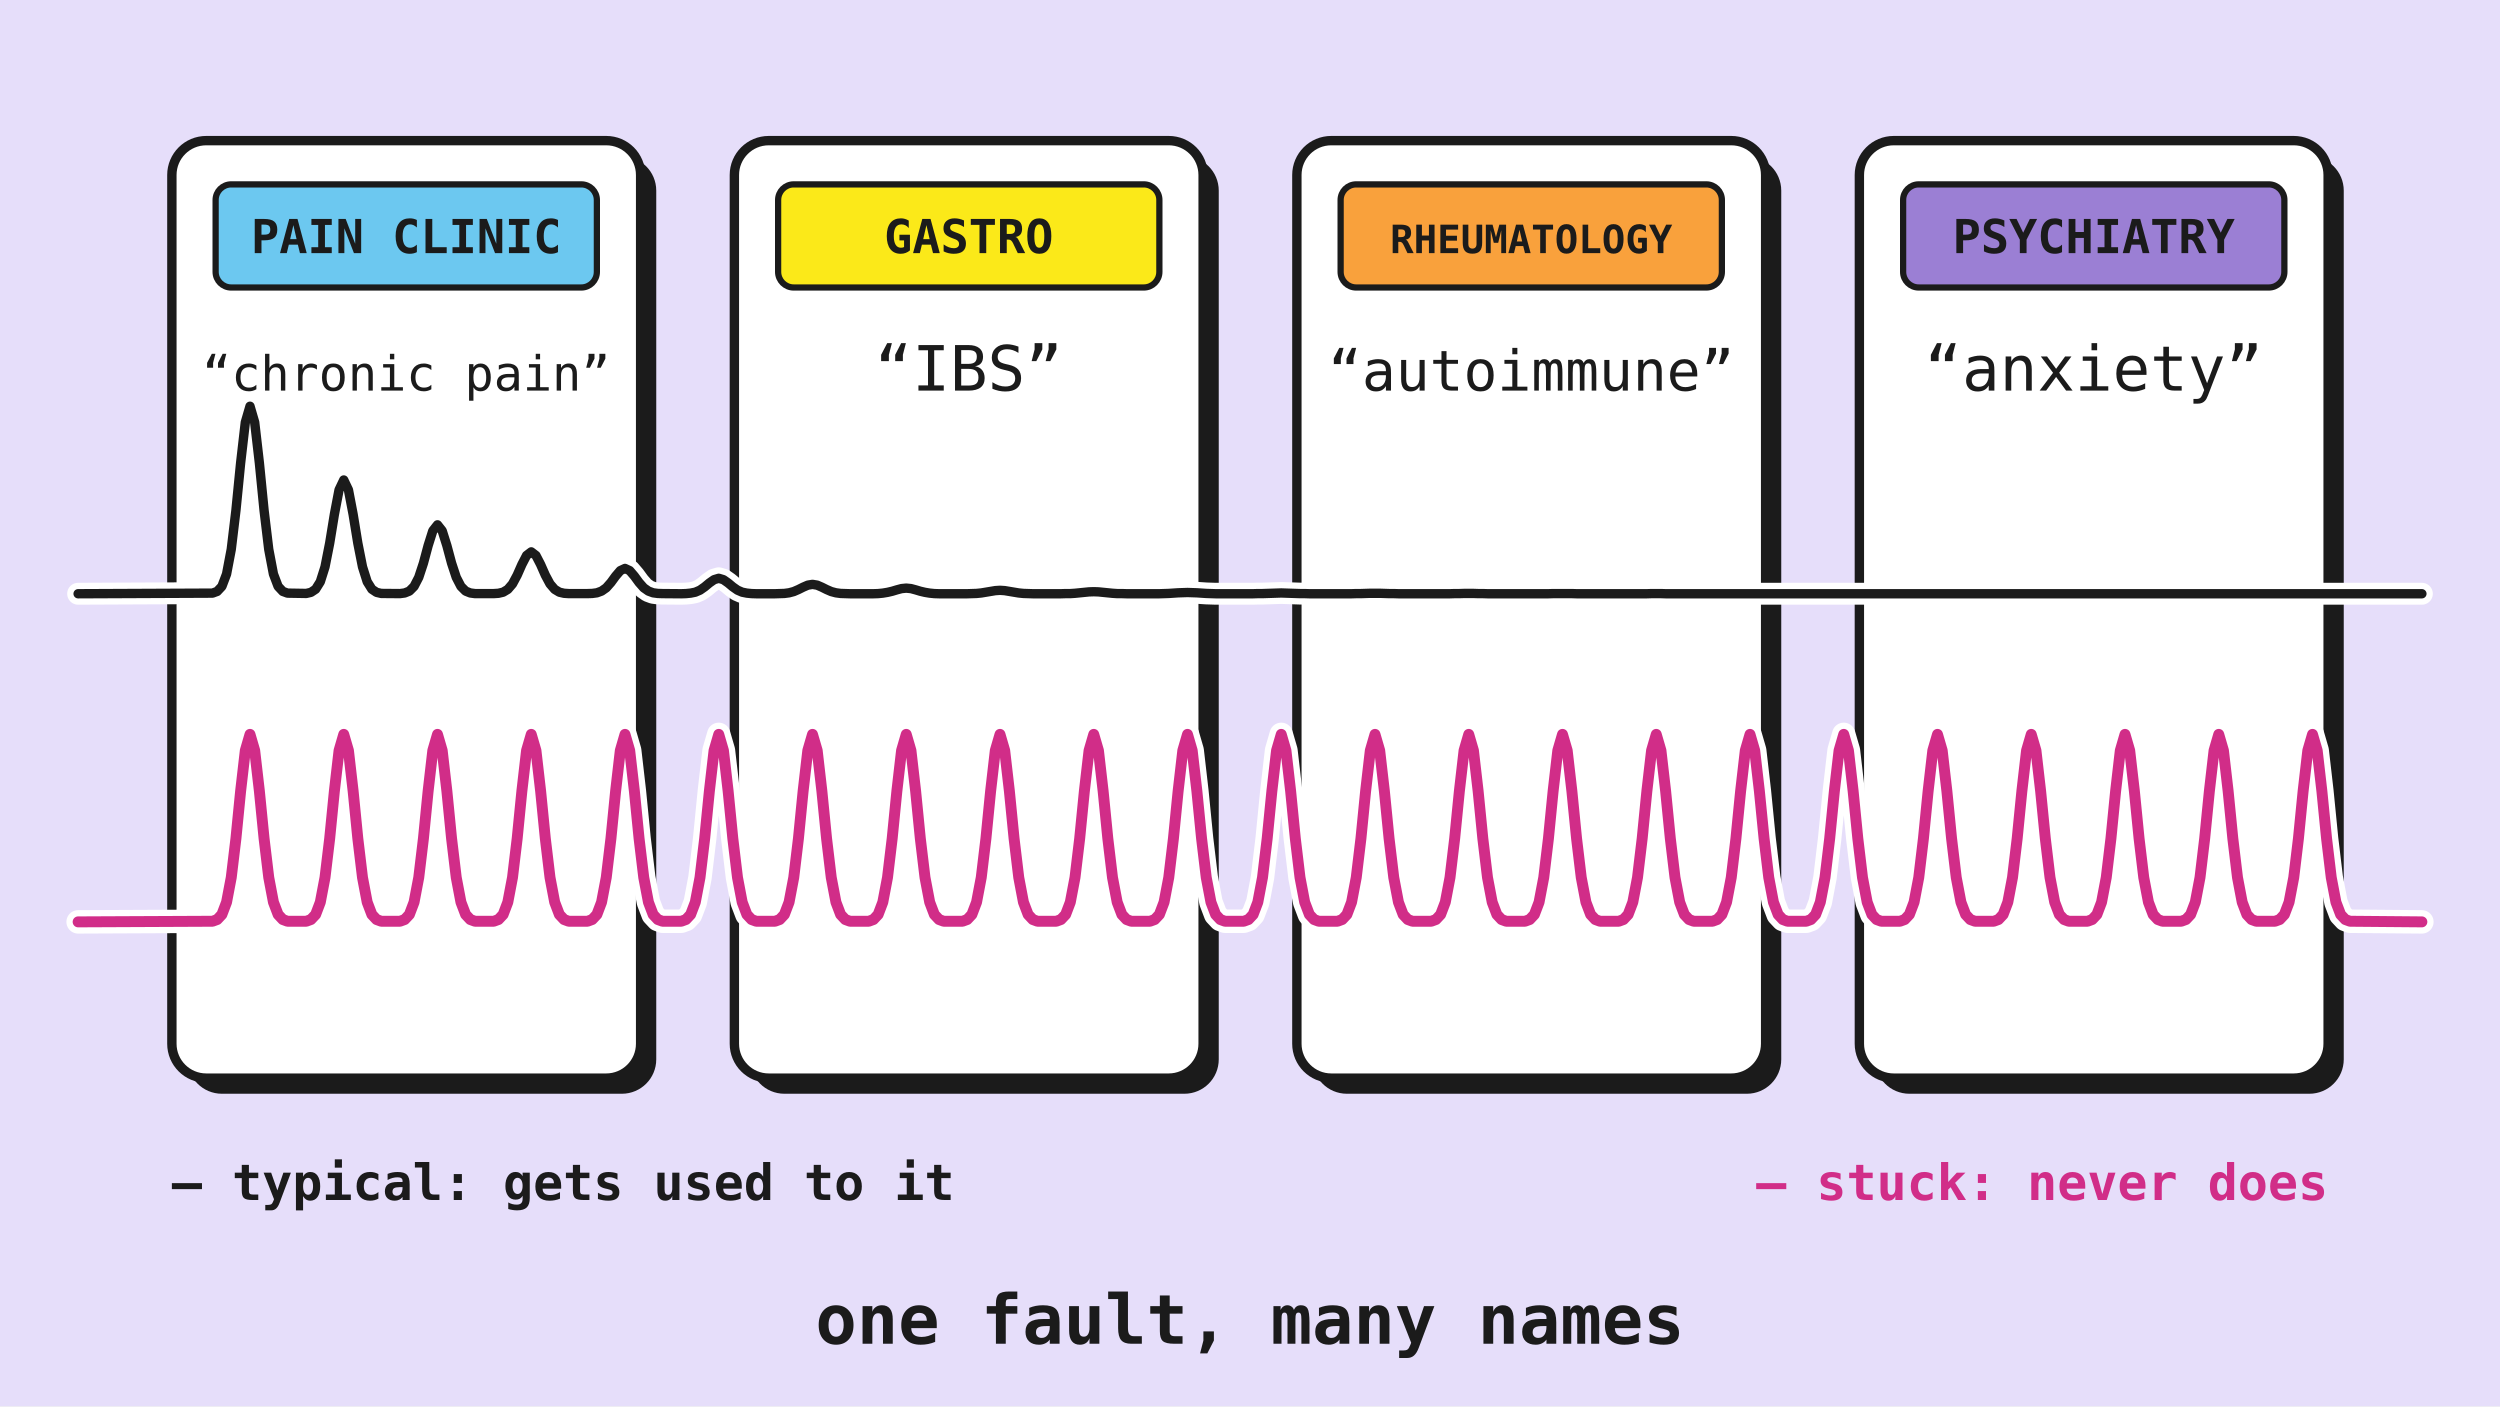
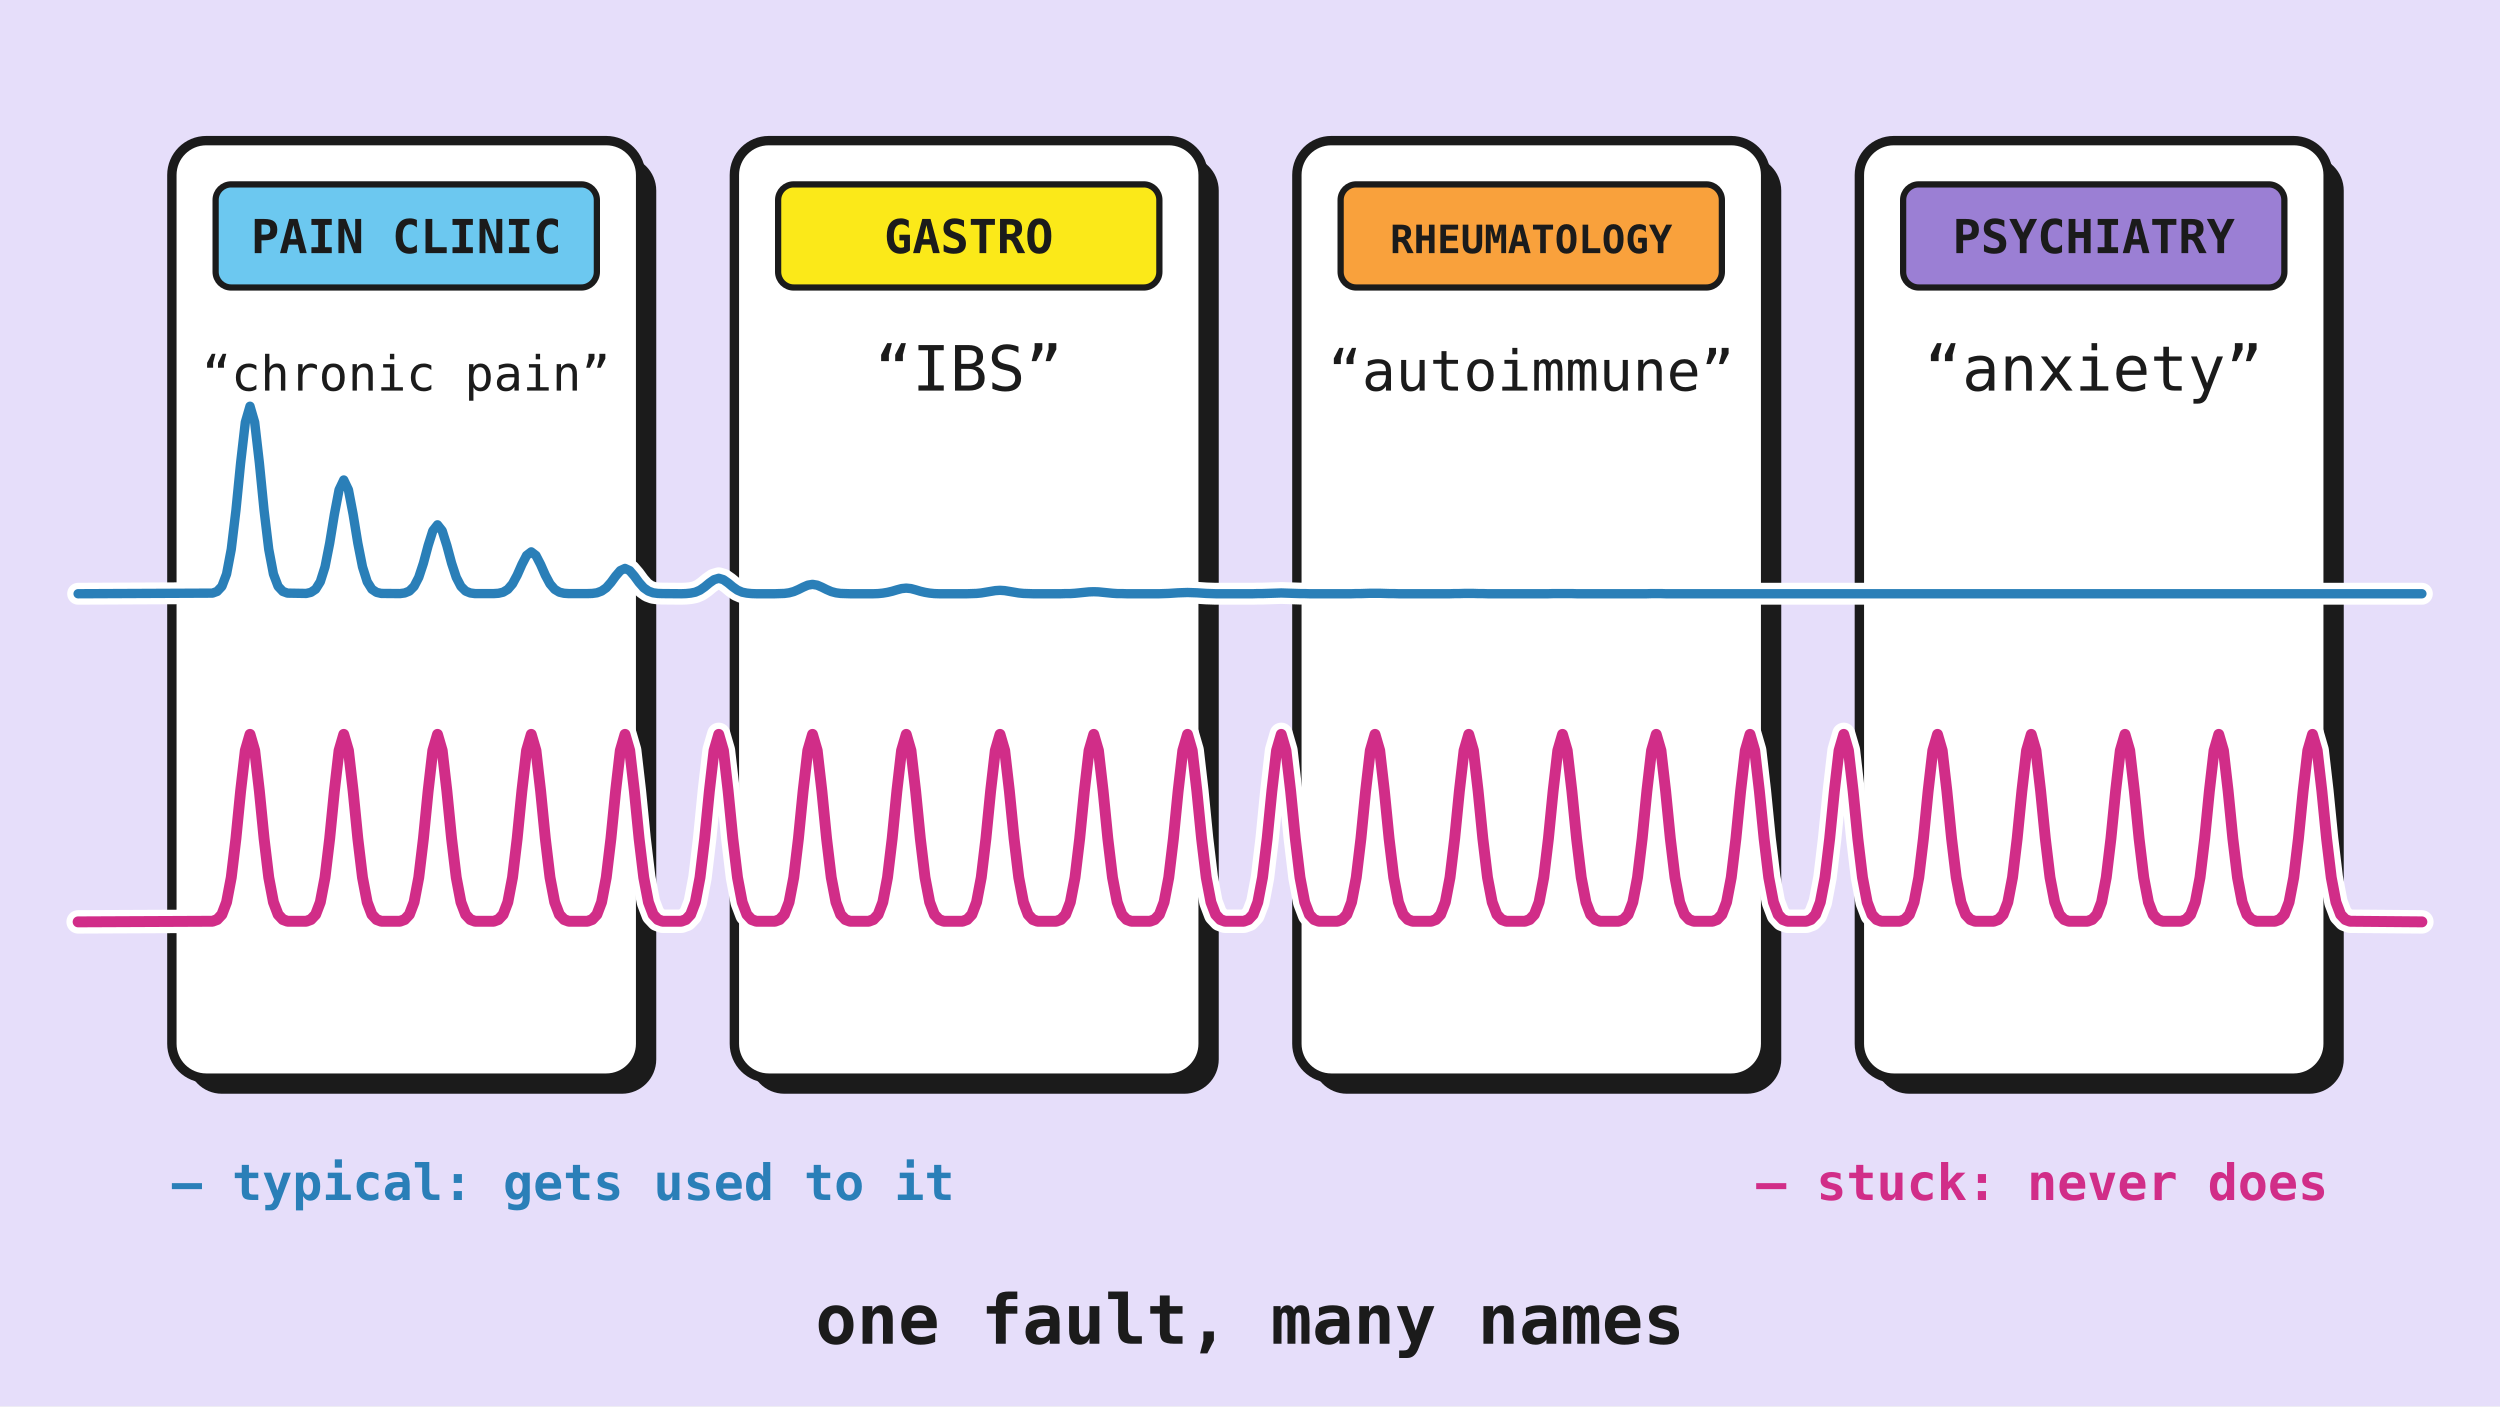
- <svg xmlns="http://www.w3.org/2000/svg" viewBox="0 0 1600 900" width="1600" height="900" role="img" aria-label="Four clinic doors: pain clinic, gastroenterology, rheumatology and psychiatry, each with its own diagnosis. The same signal repeats across all four. A typical response, in black, fades after a few repeats; the stuck response, in pink, stays at full strength the whole way.">
+ <svg xmlns="http://www.w3.org/2000/svg" viewBox="0 0 1600 900" width="1600" height="900" role="img" aria-label="Four clinic doors: pain clinic, gastroenterology, rheumatology and psychiatry, each with its own diagnosis. The same signal repeats across all four. A typical response, in blue, fades after a few repeats; the stuck response, in pink, stays at full strength the whole way.">
  <rect width="1600" height="900" fill="#e6defa" />
  <rect x="120" y="100" width="300" height="600" rx="22" fill="#1b1b1b" />
  <rect x="110" y="90" width="300" height="600" rx="22" fill="#ffffff" stroke="#1b1b1b" stroke-width="6" />
  <rect x="138" y="118" width="244" height="66" rx="10" fill="#6cc8f0" stroke="#1b1b1b" stroke-width="4" />
  <text x="260.0" y="162" text-anchor="middle" font-family="Space Mono, IBM Plex Mono, Menlo, monospace" font-size="30" font-weight="700" fill="#1b1b1b">PAIN CLINIC</text>
  <text x="260.0" y="250" text-anchor="middle" font-family="Space Mono, IBM Plex Mono, Menlo, monospace" font-size="31" fill="#1b1b1b">“chronic pain”</text>
  <rect x="480" y="100" width="300" height="600" rx="22" fill="#1b1b1b" />
  <rect x="470" y="90" width="300" height="600" rx="22" fill="#ffffff" stroke="#1b1b1b" stroke-width="6" />
  <rect x="498" y="118" width="244" height="66" rx="10" fill="#fbe919" stroke="#1b1b1b" stroke-width="4" />
  <text x="620.0" y="162" text-anchor="middle" font-family="Space Mono, IBM Plex Mono, Menlo, monospace" font-size="30" font-weight="700" fill="#1b1b1b">GASTRO</text>
  <text x="620.0" y="250" text-anchor="middle" font-family="Space Mono, IBM Plex Mono, Menlo, monospace" font-size="40" fill="#1b1b1b">“IBS”</text>
  <rect x="840" y="100" width="300" height="600" rx="22" fill="#1b1b1b" />
  <rect x="830" y="90" width="300" height="600" rx="22" fill="#ffffff" stroke="#1b1b1b" stroke-width="6" />
  <rect x="858" y="118" width="244" height="66" rx="10" fill="#f9a13c" stroke="#1b1b1b" stroke-width="4" />
  <text x="980.0" y="162" text-anchor="middle" font-family="Space Mono, IBM Plex Mono, Menlo, monospace" font-size="25" font-weight="700" fill="#1b1b1b">RHEUMATOLOGY</text>
  <text x="980.0" y="250" text-anchor="middle" font-family="Space Mono, IBM Plex Mono, Menlo, monospace" font-size="36" fill="#1b1b1b">“autoimmune”</text>
  <rect x="1200" y="100" width="300" height="600" rx="22" fill="#1b1b1b" />
  <rect x="1190" y="90" width="300" height="600" rx="22" fill="#ffffff" stroke="#1b1b1b" stroke-width="6" />
  <rect x="1218" y="118" width="244" height="66" rx="10" fill="#9b7fd4" stroke="#1b1b1b" stroke-width="4" />
  <text x="1340.0" y="162" text-anchor="middle" font-family="Space Mono, IBM Plex Mono, Menlo, monospace" font-size="30" font-weight="700" fill="#1b1b1b">PSYCHIATRY</text>
  <text x="1340.0" y="250" text-anchor="middle" font-family="Space Mono, IBM Plex Mono, Menlo, monospace" font-size="40" fill="#1b1b1b">“anxiety”</text>
  <path d="M 50 380 L 136 379.6 L 139 378.5 L 142 375.3 L 145 367.4 L 148 351.6 L 151 326.6 L 154 296.3 L 157 270.3 L 160 260.0 L 163 270.3 L 166 296.3 L 169 326.6 L 172 351.6 L 175 367.4 L 178 375.3 L 181 378.5 L 184 379.6 L 196 379.8 L 199 379.1 L 202 377.1 L 205 372.3 L 208 362.8 L 211 347.6 L 214 329.2 L 217 313.5 L 220 307.2 L 223 313.5 L 226 329.2 L 229 347.6 L 232 362.8 L 235 372.3 L 238 377.1 L 241 379.1 L 244 379.8 L 256 379.9 L 259 379.5 L 262 378.3 L 265 375.3 L 268 369.5 L 271 360.4 L 274 349.2 L 277 339.7 L 280 335.9 L 283 339.7 L 286 349.2 L 289 360.4 L 292 369.5 L 295 375.3 L 298 378.3 L 301 379.5 L 304 379.9 L 316 379.9 L 319 379.7 L 322 379.0 L 325 377.2 L 328 373.7 L 331 368.1 L 334 361.3 L 337 355.5 L 340 353.2 L 343 355.5 L 346 361.3 L 349 368.1 L 352 373.7 L 355 377.2 L 358 379.0 L 361 379.7 L 364 379.9 L 376 379.9 L 379 379.8 L 382 379.4 L 385 378.3 L 388 376.2 L 391 372.8 L 394 368.7 L 397 365.2 L 400 363.8 L 403 365.2 L 406 368.7 L 409 372.8 L 412 376.2 L 415 378.3 L 418 379.4 L 421 379.8 L 424 379.9 L 436 380.0 L 439 379.9 L 442 379.6 L 445 379.0 L 448 377.7 L 451 375.6 L 454 373.1 L 457 371.0 L 460 370.1 L 463 371.0 L 466 373.1 L 469 375.6 L 472 377.7 L 475 379.0 L 478 379.6 L 481 379.9 L 484 380.0 L 496 380.0 L 499 379.9 L 502 379.8 L 505 379.4 L 508 378.6 L 511 377.3 L 514 375.8 L 517 374.5 L 520 374.0 L 523 374.5 L 526 375.8 L 529 377.3 L 532 378.6 L 535 379.4 L 538 379.8 L 541 379.9 L 544 380.0 L 556 380.0 L 559 380.0 L 562 379.9 L 565 379.6 L 568 379.1 L 571 378.4 L 574 377.5 L 577 376.7 L 580 376.4 L 583 376.7 L 586 377.5 L 589 378.4 L 592 379.1 L 595 379.6 L 598 379.9 L 601 380.0 L 604 380.0 L 616 380.0 L 619 380.0 L 622 379.9 L 625 379.8 L 628 379.5 L 631 379.0 L 634 378.5 L 637 378.0 L 640 377.8 L 643 378.0 L 646 378.5 L 649 379.0 L 652 379.5 L 655 379.8 L 658 379.9 L 661 380.0 L 664 380.0 L 676 380.0 L 679 380.0 L 682 379.9 L 685 379.9 L 688 379.7 L 691 379.4 L 694 379.1 L 697 378.8 L 700 378.7 L 703 378.8 L 706 379.1 L 709 379.4 L 712 379.7 L 715 379.9 L 718 379.9 L 721 380.0 L 724 380.0 L 736 380.0 L 739 380.0 L 742 380.0 L 745 379.9 L 748 379.8 L 751 379.6 L 754 379.4 L 757 379.3 L 760 379.2 L 763 379.3 L 766 379.4 L 769 379.6 L 772 379.8 L 775 379.9 L 778 380.0 L 781 380.0 L 784 380.0 L 796 380.0 L 799 380.0 L 802 380.0 L 805 379.9 L 808 379.9 L 811 379.8 L 814 379.7 L 817 379.6 L 820 379.5 L 823 379.6 L 826 379.7 L 829 379.8 L 832 379.9 L 835 379.9 L 838 380.0 L 841 380.0 L 844 380.0 L 856 380.0 L 859 380.0 L 862 380.0 L 865 380.0 L 868 379.9 L 871 379.9 L 874 379.8 L 877 379.7 L 880 379.7 L 883 379.7 L 886 379.8 L 889 379.9 L 892 379.9 L 895 380.0 L 898 380.0 L 901 380.0 L 904 380.0 L 916 380.0 L 919 380.0 L 922 380.0 L 925 380.0 L 928 380.0 L 931 379.9 L 934 379.9 L 937 379.8 L 940 379.8 L 943 379.8 L 946 379.9 L 949 379.9 L 952 380.0 L 955 380.0 L 958 380.0 L 961 380.0 L 964 380.0 L 976 380.0 L 979 380.0 L 982 380.0 L 985 380.0 L 988 380.0 L 991 380.0 L 994 379.9 L 997 379.9 L 1000 379.9 L 1003 379.9 L 1006 379.9 L 1009 380.0 L 1012 380.0 L 1015 380.0 L 1018 380.0 L 1021 380.0 L 1024 380.0 L 1036 380.0 L 1039 380.0 L 1042 380.0 L 1045 380.0 L 1048 380.0 L 1051 380.0 L 1054 380.0 L 1057 379.9 L 1060 379.9 L 1063 379.9 L 1066 380.0 L 1069 380.0 L 1072 380.0 L 1075 380.0 L 1078 380.0 L 1081 380.0 L 1084 380.0 L 1096 380.0 L 1099 380.0 L 1102 380.0 L 1105 380.0 L 1108 380.0 L 1111 380.0 L 1114 380.0 L 1117 380.0 L 1120 380.0 L 1123 380.0 L 1126 380.0 L 1129 380.0 L 1132 380.0 L 1135 380.0 L 1138 380.0 L 1141 380.0 L 1144 380.0 L 1156 380.0 L 1159 380.0 L 1162 380.0 L 1165 380.0 L 1168 380.0 L 1171 380.0 L 1174 380.0 L 1177 380.0 L 1180 380.0 L 1183 380.0 L 1186 380.0 L 1189 380.0 L 1192 380.0 L 1195 380.0 L 1198 380.0 L 1201 380.0 L 1204 380.0 L 1216 380.0 L 1219 380.0 L 1222 380.0 L 1225 380.0 L 1228 380.0 L 1231 380.0 L 1234 380.0 L 1237 380.0 L 1240 380.0 L 1243 380.0 L 1246 380.0 L 1249 380.0 L 1252 380.0 L 1255 380.0 L 1258 380.0 L 1261 380.0 L 1264 380.0 L 1276 380.0 L 1279 380.0 L 1282 380.0 L 1285 380.0 L 1288 380.0 L 1291 380.0 L 1294 380.0 L 1297 380.0 L 1300 380.0 L 1303 380.0 L 1306 380.0 L 1309 380.0 L 1312 380.0 L 1315 380.0 L 1318 380.0 L 1321 380.0 L 1324 380.0 L 1336 380.0 L 1339 380.0 L 1342 380.0 L 1345 380.0 L 1348 380.0 L 1351 380.0 L 1354 380.0 L 1357 380.0 L 1360 380.0 L 1363 380.0 L 1366 380.0 L 1369 380.0 L 1372 380.0 L 1375 380.0 L 1378 380.0 L 1381 380.0 L 1384 380.0 L 1396 380.0 L 1399 380.0 L 1402 380.0 L 1405 380.0 L 1408 380.0 L 1411 380.0 L 1414 380.0 L 1417 380.0 L 1420 380.0 L 1423 380.0 L 1426 380.0 L 1429 380.0 L 1432 380.0 L 1435 380.0 L 1438 380.0 L 1441 380.0 L 1444 380.0 L 1456 380.0 L 1459 380.0 L 1462 380.0 L 1465 380.0 L 1468 380.0 L 1471 380.0 L 1474 380.0 L 1477 380.0 L 1480 380.0 L 1483 380.0 L 1486 380.0 L 1489 380.0 L 1492 380.0 L 1495 380.0 L 1498 380.0 L 1501 380.0 L 1504 380.0 L 1550 380" fill="none" stroke="#ffffff" stroke-width="14" stroke-linejoin="round" stroke-linecap="round" />
-   <path d="M 50 380 L 136 379.6 L 139 378.5 L 142 375.3 L 145 367.4 L 148 351.6 L 151 326.6 L 154 296.3 L 157 270.3 L 160 260.0 L 163 270.3 L 166 296.3 L 169 326.6 L 172 351.6 L 175 367.4 L 178 375.3 L 181 378.5 L 184 379.6 L 196 379.8 L 199 379.1 L 202 377.1 L 205 372.3 L 208 362.8 L 211 347.6 L 214 329.2 L 217 313.5 L 220 307.2 L 223 313.5 L 226 329.2 L 229 347.6 L 232 362.8 L 235 372.3 L 238 377.1 L 241 379.1 L 244 379.8 L 256 379.9 L 259 379.5 L 262 378.3 L 265 375.3 L 268 369.5 L 271 360.4 L 274 349.2 L 277 339.7 L 280 335.9 L 283 339.7 L 286 349.2 L 289 360.4 L 292 369.5 L 295 375.3 L 298 378.3 L 301 379.5 L 304 379.9 L 316 379.9 L 319 379.7 L 322 379.0 L 325 377.2 L 328 373.7 L 331 368.1 L 334 361.3 L 337 355.5 L 340 353.2 L 343 355.5 L 346 361.3 L 349 368.1 L 352 373.7 L 355 377.2 L 358 379.0 L 361 379.7 L 364 379.9 L 376 379.9 L 379 379.8 L 382 379.4 L 385 378.3 L 388 376.2 L 391 372.8 L 394 368.7 L 397 365.2 L 400 363.8 L 403 365.2 L 406 368.7 L 409 372.8 L 412 376.2 L 415 378.3 L 418 379.4 L 421 379.8 L 424 379.9 L 436 380.0 L 439 379.9 L 442 379.6 L 445 379.0 L 448 377.7 L 451 375.6 L 454 373.1 L 457 371.0 L 460 370.1 L 463 371.0 L 466 373.1 L 469 375.6 L 472 377.7 L 475 379.0 L 478 379.6 L 481 379.9 L 484 380.0 L 496 380.0 L 499 379.9 L 502 379.8 L 505 379.4 L 508 378.6 L 511 377.3 L 514 375.8 L 517 374.5 L 520 374.0 L 523 374.5 L 526 375.8 L 529 377.3 L 532 378.6 L 535 379.4 L 538 379.8 L 541 379.9 L 544 380.0 L 556 380.0 L 559 380.0 L 562 379.9 L 565 379.6 L 568 379.1 L 571 378.4 L 574 377.5 L 577 376.7 L 580 376.4 L 583 376.7 L 586 377.5 L 589 378.4 L 592 379.1 L 595 379.6 L 598 379.9 L 601 380.0 L 604 380.0 L 616 380.0 L 619 380.0 L 622 379.9 L 625 379.8 L 628 379.5 L 631 379.0 L 634 378.5 L 637 378.0 L 640 377.8 L 643 378.0 L 646 378.5 L 649 379.0 L 652 379.5 L 655 379.8 L 658 379.9 L 661 380.0 L 664 380.0 L 676 380.0 L 679 380.0 L 682 379.9 L 685 379.9 L 688 379.7 L 691 379.4 L 694 379.1 L 697 378.8 L 700 378.7 L 703 378.8 L 706 379.1 L 709 379.4 L 712 379.7 L 715 379.9 L 718 379.9 L 721 380.0 L 724 380.0 L 736 380.0 L 739 380.0 L 742 380.0 L 745 379.9 L 748 379.8 L 751 379.6 L 754 379.4 L 757 379.3 L 760 379.2 L 763 379.3 L 766 379.4 L 769 379.6 L 772 379.8 L 775 379.9 L 778 380.0 L 781 380.0 L 784 380.0 L 796 380.0 L 799 380.0 L 802 380.0 L 805 379.9 L 808 379.9 L 811 379.8 L 814 379.7 L 817 379.6 L 820 379.5 L 823 379.6 L 826 379.7 L 829 379.8 L 832 379.9 L 835 379.9 L 838 380.0 L 841 380.0 L 844 380.0 L 856 380.0 L 859 380.0 L 862 380.0 L 865 380.0 L 868 379.9 L 871 379.9 L 874 379.8 L 877 379.7 L 880 379.7 L 883 379.7 L 886 379.8 L 889 379.9 L 892 379.9 L 895 380.0 L 898 380.0 L 901 380.0 L 904 380.0 L 916 380.0 L 919 380.0 L 922 380.0 L 925 380.0 L 928 380.0 L 931 379.9 L 934 379.9 L 937 379.8 L 940 379.8 L 943 379.8 L 946 379.9 L 949 379.9 L 952 380.0 L 955 380.0 L 958 380.0 L 961 380.0 L 964 380.0 L 976 380.0 L 979 380.0 L 982 380.0 L 985 380.0 L 988 380.0 L 991 380.0 L 994 379.9 L 997 379.9 L 1000 379.9 L 1003 379.9 L 1006 379.9 L 1009 380.0 L 1012 380.0 L 1015 380.0 L 1018 380.0 L 1021 380.0 L 1024 380.0 L 1036 380.0 L 1039 380.0 L 1042 380.0 L 1045 380.0 L 1048 380.0 L 1051 380.0 L 1054 380.0 L 1057 379.9 L 1060 379.9 L 1063 379.9 L 1066 380.0 L 1069 380.0 L 1072 380.0 L 1075 380.0 L 1078 380.0 L 1081 380.0 L 1084 380.0 L 1096 380.0 L 1099 380.0 L 1102 380.0 L 1105 380.0 L 1108 380.0 L 1111 380.0 L 1114 380.0 L 1117 380.0 L 1120 380.0 L 1123 380.0 L 1126 380.0 L 1129 380.0 L 1132 380.0 L 1135 380.0 L 1138 380.0 L 1141 380.0 L 1144 380.0 L 1156 380.0 L 1159 380.0 L 1162 380.0 L 1165 380.0 L 1168 380.0 L 1171 380.0 L 1174 380.0 L 1177 380.0 L 1180 380.0 L 1183 380.0 L 1186 380.0 L 1189 380.0 L 1192 380.0 L 1195 380.0 L 1198 380.0 L 1201 380.0 L 1204 380.0 L 1216 380.0 L 1219 380.0 L 1222 380.0 L 1225 380.0 L 1228 380.0 L 1231 380.0 L 1234 380.0 L 1237 380.0 L 1240 380.0 L 1243 380.0 L 1246 380.0 L 1249 380.0 L 1252 380.0 L 1255 380.0 L 1258 380.0 L 1261 380.0 L 1264 380.0 L 1276 380.0 L 1279 380.0 L 1282 380.0 L 1285 380.0 L 1288 380.0 L 1291 380.0 L 1294 380.0 L 1297 380.0 L 1300 380.0 L 1303 380.0 L 1306 380.0 L 1309 380.0 L 1312 380.0 L 1315 380.0 L 1318 380.0 L 1321 380.0 L 1324 380.0 L 1336 380.0 L 1339 380.0 L 1342 380.0 L 1345 380.0 L 1348 380.0 L 1351 380.0 L 1354 380.0 L 1357 380.0 L 1360 380.0 L 1363 380.0 L 1366 380.0 L 1369 380.0 L 1372 380.0 L 1375 380.0 L 1378 380.0 L 1381 380.0 L 1384 380.0 L 1396 380.0 L 1399 380.0 L 1402 380.0 L 1405 380.0 L 1408 380.0 L 1411 380.0 L 1414 380.0 L 1417 380.0 L 1420 380.0 L 1423 380.0 L 1426 380.0 L 1429 380.0 L 1432 380.0 L 1435 380.0 L 1438 380.0 L 1441 380.0 L 1444 380.0 L 1456 380.0 L 1459 380.0 L 1462 380.0 L 1465 380.0 L 1468 380.0 L 1471 380.0 L 1474 380.0 L 1477 380.0 L 1480 380.0 L 1483 380.0 L 1486 380.0 L 1489 380.0 L 1492 380.0 L 1495 380.0 L 1498 380.0 L 1501 380.0 L 1504 380.0 L 1550 380" fill="none" stroke="#1b1b1b" stroke-width="6" stroke-linejoin="round" stroke-linecap="round" />
+   <path d="M 50 380 L 136 379.6 L 139 378.5 L 142 375.3 L 145 367.4 L 148 351.6 L 151 326.6 L 154 296.3 L 157 270.3 L 160 260.0 L 163 270.3 L 166 296.3 L 169 326.6 L 172 351.6 L 175 367.4 L 178 375.3 L 181 378.5 L 184 379.6 L 196 379.8 L 199 379.1 L 202 377.1 L 205 372.3 L 208 362.8 L 211 347.6 L 214 329.2 L 217 313.5 L 220 307.2 L 223 313.5 L 226 329.2 L 229 347.6 L 232 362.8 L 235 372.3 L 238 377.1 L 241 379.1 L 244 379.8 L 256 379.9 L 259 379.5 L 262 378.3 L 265 375.3 L 268 369.5 L 271 360.4 L 274 349.2 L 277 339.7 L 280 335.9 L 283 339.7 L 286 349.2 L 289 360.4 L 292 369.5 L 295 375.3 L 298 378.3 L 301 379.5 L 304 379.9 L 316 379.9 L 319 379.7 L 322 379.0 L 325 377.2 L 328 373.7 L 331 368.1 L 334 361.3 L 337 355.5 L 340 353.2 L 343 355.5 L 346 361.3 L 349 368.1 L 352 373.7 L 355 377.2 L 358 379.0 L 361 379.7 L 364 379.9 L 376 379.9 L 379 379.8 L 382 379.4 L 385 378.3 L 388 376.2 L 391 372.8 L 394 368.7 L 397 365.2 L 400 363.8 L 403 365.2 L 406 368.7 L 409 372.8 L 412 376.2 L 415 378.3 L 418 379.4 L 421 379.8 L 424 379.9 L 436 380.0 L 439 379.9 L 442 379.6 L 445 379.0 L 448 377.7 L 451 375.6 L 454 373.1 L 457 371.0 L 460 370.1 L 463 371.0 L 466 373.1 L 469 375.6 L 472 377.7 L 475 379.0 L 478 379.6 L 481 379.9 L 484 380.0 L 496 380.0 L 499 379.9 L 502 379.8 L 505 379.4 L 508 378.6 L 511 377.3 L 514 375.8 L 517 374.5 L 520 374.0 L 523 374.5 L 526 375.8 L 529 377.3 L 532 378.6 L 535 379.4 L 538 379.8 L 541 379.9 L 544 380.0 L 556 380.0 L 559 380.0 L 562 379.9 L 565 379.6 L 568 379.1 L 571 378.4 L 574 377.5 L 577 376.7 L 580 376.4 L 583 376.7 L 586 377.5 L 589 378.4 L 592 379.1 L 595 379.6 L 598 379.9 L 601 380.0 L 604 380.0 L 616 380.0 L 619 380.0 L 622 379.9 L 625 379.8 L 628 379.5 L 631 379.0 L 634 378.5 L 637 378.0 L 640 377.8 L 643 378.0 L 646 378.5 L 649 379.0 L 652 379.5 L 655 379.8 L 658 379.9 L 661 380.0 L 664 380.0 L 676 380.0 L 679 380.0 L 682 379.9 L 685 379.9 L 688 379.7 L 691 379.4 L 694 379.1 L 697 378.8 L 700 378.7 L 703 378.8 L 706 379.1 L 709 379.4 L 712 379.7 L 715 379.9 L 718 379.9 L 721 380.0 L 724 380.0 L 736 380.0 L 739 380.0 L 742 380.0 L 745 379.9 L 748 379.8 L 751 379.6 L 754 379.4 L 757 379.3 L 760 379.2 L 763 379.3 L 766 379.4 L 769 379.6 L 772 379.8 L 775 379.9 L 778 380.0 L 781 380.0 L 784 380.0 L 796 380.0 L 799 380.0 L 802 380.0 L 805 379.9 L 808 379.9 L 811 379.8 L 814 379.7 L 817 379.6 L 820 379.5 L 823 379.6 L 826 379.7 L 829 379.8 L 832 379.9 L 835 379.9 L 838 380.0 L 841 380.0 L 844 380.0 L 856 380.0 L 859 380.0 L 862 380.0 L 865 380.0 L 868 379.9 L 871 379.9 L 874 379.8 L 877 379.7 L 880 379.7 L 883 379.7 L 886 379.8 L 889 379.9 L 892 379.9 L 895 380.0 L 898 380.0 L 901 380.0 L 904 380.0 L 916 380.0 L 919 380.0 L 922 380.0 L 925 380.0 L 928 380.0 L 931 379.9 L 934 379.9 L 937 379.8 L 940 379.8 L 943 379.8 L 946 379.9 L 949 379.9 L 952 380.0 L 955 380.0 L 958 380.0 L 961 380.0 L 964 380.0 L 976 380.0 L 979 380.0 L 982 380.0 L 985 380.0 L 988 380.0 L 991 380.0 L 994 379.9 L 997 379.9 L 1000 379.9 L 1003 379.9 L 1006 379.9 L 1009 380.0 L 1012 380.0 L 1015 380.0 L 1018 380.0 L 1021 380.0 L 1024 380.0 L 1036 380.0 L 1039 380.0 L 1042 380.0 L 1045 380.0 L 1048 380.0 L 1051 380.0 L 1054 380.0 L 1057 379.9 L 1060 379.9 L 1063 379.9 L 1066 380.0 L 1069 380.0 L 1072 380.0 L 1075 380.0 L 1078 380.0 L 1081 380.0 L 1084 380.0 L 1096 380.0 L 1099 380.0 L 1102 380.0 L 1105 380.0 L 1108 380.0 L 1111 380.0 L 1114 380.0 L 1117 380.0 L 1120 380.0 L 1123 380.0 L 1126 380.0 L 1129 380.0 L 1132 380.0 L 1135 380.0 L 1138 380.0 L 1141 380.0 L 1144 380.0 L 1156 380.0 L 1159 380.0 L 1162 380.0 L 1165 380.0 L 1168 380.0 L 1171 380.0 L 1174 380.0 L 1177 380.0 L 1180 380.0 L 1183 380.0 L 1186 380.0 L 1189 380.0 L 1192 380.0 L 1195 380.0 L 1198 380.0 L 1201 380.0 L 1204 380.0 L 1216 380.0 L 1219 380.0 L 1222 380.0 L 1225 380.0 L 1228 380.0 L 1231 380.0 L 1234 380.0 L 1237 380.0 L 1240 380.0 L 1243 380.0 L 1246 380.0 L 1249 380.0 L 1252 380.0 L 1255 380.0 L 1258 380.0 L 1261 380.0 L 1264 380.0 L 1276 380.0 L 1279 380.0 L 1282 380.0 L 1285 380.0 L 1288 380.0 L 1291 380.0 L 1294 380.0 L 1297 380.0 L 1300 380.0 L 1303 380.0 L 1306 380.0 L 1309 380.0 L 1312 380.0 L 1315 380.0 L 1318 380.0 L 1321 380.0 L 1324 380.0 L 1336 380.0 L 1339 380.0 L 1342 380.0 L 1345 380.0 L 1348 380.0 L 1351 380.0 L 1354 380.0 L 1357 380.0 L 1360 380.0 L 1363 380.0 L 1366 380.0 L 1369 380.0 L 1372 380.0 L 1375 380.0 L 1378 380.0 L 1381 380.0 L 1384 380.0 L 1396 380.0 L 1399 380.0 L 1402 380.0 L 1405 380.0 L 1408 380.0 L 1411 380.0 L 1414 380.0 L 1417 380.0 L 1420 380.0 L 1423 380.0 L 1426 380.0 L 1429 380.0 L 1432 380.0 L 1435 380.0 L 1438 380.0 L 1441 380.0 L 1444 380.0 L 1456 380.0 L 1459 380.0 L 1462 380.0 L 1465 380.0 L 1468 380.0 L 1471 380.0 L 1474 380.0 L 1477 380.0 L 1480 380.0 L 1483 380.0 L 1486 380.0 L 1489 380.0 L 1492 380.0 L 1495 380.0 L 1498 380.0 L 1501 380.0 L 1504 380.0 L 1550 380" fill="none" stroke="#2a7fb8" stroke-width="6" stroke-linejoin="round" stroke-linecap="round" />
  <path d="M 50 590 L 136 589.6 L 139 588.5 L 142 585.3 L 145 577.4 L 148 561.6 L 151 536.6 L 154 506.3 L 157 480.3 L 160 470.0 L 163 480.3 L 166 506.3 L 169 536.6 L 172 561.6 L 175 577.4 L 178 585.3 L 181 588.5 L 184 589.6 L 196 589.6 L 199 588.5 L 202 585.3 L 205 577.4 L 208 561.6 L 211 536.6 L 214 506.3 L 217 480.3 L 220 470.0 L 223 480.3 L 226 506.3 L 229 536.6 L 232 561.6 L 235 577.4 L 238 585.3 L 241 588.5 L 244 589.6 L 256 589.6 L 259 588.5 L 262 585.3 L 265 577.4 L 268 561.6 L 271 536.6 L 274 506.3 L 277 480.3 L 280 470.0 L 283 480.3 L 286 506.3 L 289 536.6 L 292 561.6 L 295 577.4 L 298 585.3 L 301 588.5 L 304 589.6 L 316 589.6 L 319 588.5 L 322 585.3 L 325 577.4 L 328 561.6 L 331 536.6 L 334 506.3 L 337 480.3 L 340 470.0 L 343 480.3 L 346 506.3 L 349 536.6 L 352 561.6 L 355 577.4 L 358 585.3 L 361 588.5 L 364 589.6 L 376 589.6 L 379 588.5 L 382 585.3 L 385 577.4 L 388 561.6 L 391 536.6 L 394 506.3 L 397 480.3 L 400 470.0 L 403 480.3 L 406 506.3 L 409 536.6 L 412 561.6 L 415 577.4 L 418 585.3 L 421 588.5 L 424 589.6 L 436 589.6 L 439 588.5 L 442 585.3 L 445 577.4 L 448 561.6 L 451 536.6 L 454 506.3 L 457 480.3 L 460 470.0 L 463 480.3 L 466 506.3 L 469 536.6 L 472 561.6 L 475 577.4 L 478 585.3 L 481 588.5 L 484 589.6 L 496 589.6 L 499 588.5 L 502 585.3 L 505 577.4 L 508 561.6 L 511 536.6 L 514 506.3 L 517 480.3 L 520 470.0 L 523 480.3 L 526 506.3 L 529 536.6 L 532 561.6 L 535 577.4 L 538 585.3 L 541 588.5 L 544 589.6 L 556 589.6 L 559 588.5 L 562 585.3 L 565 577.4 L 568 561.6 L 571 536.6 L 574 506.3 L 577 480.3 L 580 470.0 L 583 480.3 L 586 506.3 L 589 536.6 L 592 561.6 L 595 577.4 L 598 585.3 L 601 588.5 L 604 589.6 L 616 589.6 L 619 588.5 L 622 585.3 L 625 577.4 L 628 561.6 L 631 536.6 L 634 506.3 L 637 480.3 L 640 470.0 L 643 480.3 L 646 506.3 L 649 536.6 L 652 561.6 L 655 577.4 L 658 585.3 L 661 588.5 L 664 589.6 L 676 589.6 L 679 588.5 L 682 585.3 L 685 577.4 L 688 561.6 L 691 536.6 L 694 506.3 L 697 480.3 L 700 470.0 L 703 480.3 L 706 506.3 L 709 536.6 L 712 561.6 L 715 577.4 L 718 585.3 L 721 588.5 L 724 589.6 L 736 589.6 L 739 588.5 L 742 585.3 L 745 577.4 L 748 561.6 L 751 536.6 L 754 506.3 L 757 480.3 L 760 470.0 L 763 480.3 L 766 506.3 L 769 536.6 L 772 561.6 L 775 577.4 L 778 585.3 L 781 588.5 L 784 589.6 L 796 589.6 L 799 588.5 L 802 585.3 L 805 577.4 L 808 561.6 L 811 536.6 L 814 506.3 L 817 480.3 L 820 470.0 L 823 480.3 L 826 506.3 L 829 536.6 L 832 561.6 L 835 577.4 L 838 585.3 L 841 588.5 L 844 589.6 L 856 589.6 L 859 588.5 L 862 585.3 L 865 577.4 L 868 561.6 L 871 536.6 L 874 506.3 L 877 480.3 L 880 470.0 L 883 480.3 L 886 506.3 L 889 536.6 L 892 561.6 L 895 577.4 L 898 585.3 L 901 588.5 L 904 589.6 L 916 589.6 L 919 588.5 L 922 585.3 L 925 577.4 L 928 561.6 L 931 536.6 L 934 506.3 L 937 480.3 L 940 470.0 L 943 480.3 L 946 506.3 L 949 536.6 L 952 561.6 L 955 577.4 L 958 585.3 L 961 588.5 L 964 589.6 L 976 589.6 L 979 588.5 L 982 585.3 L 985 577.4 L 988 561.6 L 991 536.6 L 994 506.3 L 997 480.3 L 1000 470.0 L 1003 480.3 L 1006 506.3 L 1009 536.6 L 1012 561.6 L 1015 577.4 L 1018 585.3 L 1021 588.5 L 1024 589.6 L 1036 589.6 L 1039 588.5 L 1042 585.3 L 1045 577.4 L 1048 561.6 L 1051 536.6 L 1054 506.3 L 1057 480.3 L 1060 470.0 L 1063 480.3 L 1066 506.3 L 1069 536.6 L 1072 561.6 L 1075 577.4 L 1078 585.3 L 1081 588.5 L 1084 589.6 L 1096 589.6 L 1099 588.5 L 1102 585.3 L 1105 577.4 L 1108 561.6 L 1111 536.6 L 1114 506.3 L 1117 480.3 L 1120 470.0 L 1123 480.3 L 1126 506.3 L 1129 536.6 L 1132 561.6 L 1135 577.4 L 1138 585.3 L 1141 588.5 L 1144 589.6 L 1156 589.6 L 1159 588.5 L 1162 585.3 L 1165 577.4 L 1168 561.6 L 1171 536.6 L 1174 506.3 L 1177 480.3 L 1180 470.0 L 1183 480.3 L 1186 506.3 L 1189 536.6 L 1192 561.6 L 1195 577.4 L 1198 585.3 L 1201 588.5 L 1204 589.6 L 1216 589.6 L 1219 588.5 L 1222 585.3 L 1225 577.4 L 1228 561.6 L 1231 536.6 L 1234 506.3 L 1237 480.3 L 1240 470.0 L 1243 480.3 L 1246 506.3 L 1249 536.6 L 1252 561.6 L 1255 577.4 L 1258 585.3 L 1261 588.5 L 1264 589.6 L 1276 589.6 L 1279 588.5 L 1282 585.3 L 1285 577.4 L 1288 561.6 L 1291 536.6 L 1294 506.3 L 1297 480.3 L 1300 470.0 L 1303 480.3 L 1306 506.3 L 1309 536.6 L 1312 561.6 L 1315 577.4 L 1318 585.3 L 1321 588.5 L 1324 589.6 L 1336 589.6 L 1339 588.5 L 1342 585.3 L 1345 577.4 L 1348 561.6 L 1351 536.6 L 1354 506.3 L 1357 480.3 L 1360 470.0 L 1363 480.3 L 1366 506.3 L 1369 536.6 L 1372 561.6 L 1375 577.4 L 1378 585.3 L 1381 588.5 L 1384 589.6 L 1396 589.6 L 1399 588.5 L 1402 585.3 L 1405 577.4 L 1408 561.6 L 1411 536.6 L 1414 506.3 L 1417 480.3 L 1420 470.0 L 1423 480.3 L 1426 506.3 L 1429 536.6 L 1432 561.6 L 1435 577.4 L 1438 585.3 L 1441 588.5 L 1444 589.6 L 1456 589.6 L 1459 588.5 L 1462 585.3 L 1465 577.4 L 1468 561.6 L 1471 536.6 L 1474 506.3 L 1477 480.3 L 1480 470.0 L 1483 480.3 L 1486 506.3 L 1489 536.6 L 1492 561.6 L 1495 577.4 L 1498 585.3 L 1501 588.5 L 1504 589.6 L 1550 590" fill="none" stroke="#ffffff" stroke-width="15" stroke-linejoin="round" stroke-linecap="round" />
  <path d="M 50 590 L 136 589.6 L 139 588.5 L 142 585.3 L 145 577.4 L 148 561.6 L 151 536.6 L 154 506.3 L 157 480.3 L 160 470.0 L 163 480.3 L 166 506.3 L 169 536.6 L 172 561.6 L 175 577.4 L 178 585.3 L 181 588.5 L 184 589.6 L 196 589.6 L 199 588.5 L 202 585.3 L 205 577.4 L 208 561.6 L 211 536.6 L 214 506.3 L 217 480.3 L 220 470.0 L 223 480.3 L 226 506.3 L 229 536.6 L 232 561.6 L 235 577.4 L 238 585.3 L 241 588.5 L 244 589.6 L 256 589.6 L 259 588.5 L 262 585.3 L 265 577.4 L 268 561.6 L 271 536.6 L 274 506.3 L 277 480.3 L 280 470.0 L 283 480.3 L 286 506.3 L 289 536.6 L 292 561.6 L 295 577.4 L 298 585.3 L 301 588.5 L 304 589.6 L 316 589.6 L 319 588.5 L 322 585.3 L 325 577.4 L 328 561.6 L 331 536.6 L 334 506.3 L 337 480.3 L 340 470.0 L 343 480.3 L 346 506.3 L 349 536.6 L 352 561.6 L 355 577.4 L 358 585.3 L 361 588.5 L 364 589.6 L 376 589.6 L 379 588.5 L 382 585.3 L 385 577.4 L 388 561.6 L 391 536.6 L 394 506.3 L 397 480.3 L 400 470.0 L 403 480.3 L 406 506.3 L 409 536.6 L 412 561.6 L 415 577.4 L 418 585.3 L 421 588.5 L 424 589.6 L 436 589.6 L 439 588.5 L 442 585.3 L 445 577.4 L 448 561.6 L 451 536.6 L 454 506.3 L 457 480.3 L 460 470.0 L 463 480.3 L 466 506.3 L 469 536.6 L 472 561.6 L 475 577.4 L 478 585.3 L 481 588.5 L 484 589.6 L 496 589.6 L 499 588.5 L 502 585.3 L 505 577.4 L 508 561.6 L 511 536.6 L 514 506.3 L 517 480.3 L 520 470.0 L 523 480.3 L 526 506.3 L 529 536.6 L 532 561.6 L 535 577.4 L 538 585.3 L 541 588.5 L 544 589.6 L 556 589.6 L 559 588.5 L 562 585.3 L 565 577.4 L 568 561.6 L 571 536.6 L 574 506.3 L 577 480.3 L 580 470.0 L 583 480.3 L 586 506.3 L 589 536.6 L 592 561.6 L 595 577.4 L 598 585.3 L 601 588.5 L 604 589.6 L 616 589.6 L 619 588.5 L 622 585.3 L 625 577.4 L 628 561.6 L 631 536.6 L 634 506.3 L 637 480.3 L 640 470.0 L 643 480.3 L 646 506.3 L 649 536.6 L 652 561.6 L 655 577.4 L 658 585.3 L 661 588.5 L 664 589.6 L 676 589.6 L 679 588.5 L 682 585.3 L 685 577.4 L 688 561.6 L 691 536.6 L 694 506.3 L 697 480.3 L 700 470.0 L 703 480.3 L 706 506.3 L 709 536.6 L 712 561.6 L 715 577.4 L 718 585.3 L 721 588.5 L 724 589.6 L 736 589.6 L 739 588.5 L 742 585.3 L 745 577.4 L 748 561.6 L 751 536.6 L 754 506.3 L 757 480.3 L 760 470.0 L 763 480.3 L 766 506.3 L 769 536.6 L 772 561.6 L 775 577.4 L 778 585.3 L 781 588.5 L 784 589.6 L 796 589.6 L 799 588.5 L 802 585.3 L 805 577.4 L 808 561.6 L 811 536.6 L 814 506.3 L 817 480.3 L 820 470.0 L 823 480.3 L 826 506.3 L 829 536.6 L 832 561.6 L 835 577.4 L 838 585.3 L 841 588.5 L 844 589.6 L 856 589.6 L 859 588.5 L 862 585.3 L 865 577.4 L 868 561.6 L 871 536.6 L 874 506.3 L 877 480.3 L 880 470.0 L 883 480.3 L 886 506.3 L 889 536.6 L 892 561.6 L 895 577.4 L 898 585.3 L 901 588.5 L 904 589.6 L 916 589.6 L 919 588.5 L 922 585.3 L 925 577.4 L 928 561.6 L 931 536.6 L 934 506.3 L 937 480.3 L 940 470.0 L 943 480.3 L 946 506.3 L 949 536.6 L 952 561.6 L 955 577.4 L 958 585.3 L 961 588.5 L 964 589.6 L 976 589.6 L 979 588.5 L 982 585.3 L 985 577.4 L 988 561.6 L 991 536.6 L 994 506.3 L 997 480.3 L 1000 470.0 L 1003 480.3 L 1006 506.3 L 1009 536.6 L 1012 561.6 L 1015 577.4 L 1018 585.3 L 1021 588.5 L 1024 589.6 L 1036 589.6 L 1039 588.5 L 1042 585.3 L 1045 577.4 L 1048 561.6 L 1051 536.6 L 1054 506.3 L 1057 480.3 L 1060 470.0 L 1063 480.3 L 1066 506.3 L 1069 536.6 L 1072 561.6 L 1075 577.4 L 1078 585.3 L 1081 588.5 L 1084 589.6 L 1096 589.6 L 1099 588.5 L 1102 585.3 L 1105 577.4 L 1108 561.6 L 1111 536.6 L 1114 506.3 L 1117 480.3 L 1120 470.0 L 1123 480.3 L 1126 506.3 L 1129 536.6 L 1132 561.6 L 1135 577.4 L 1138 585.3 L 1141 588.5 L 1144 589.6 L 1156 589.6 L 1159 588.5 L 1162 585.3 L 1165 577.4 L 1168 561.6 L 1171 536.6 L 1174 506.3 L 1177 480.3 L 1180 470.0 L 1183 480.3 L 1186 506.3 L 1189 536.6 L 1192 561.6 L 1195 577.4 L 1198 585.3 L 1201 588.5 L 1204 589.6 L 1216 589.6 L 1219 588.5 L 1222 585.3 L 1225 577.4 L 1228 561.6 L 1231 536.6 L 1234 506.3 L 1237 480.3 L 1240 470.0 L 1243 480.3 L 1246 506.3 L 1249 536.6 L 1252 561.6 L 1255 577.4 L 1258 585.3 L 1261 588.5 L 1264 589.6 L 1276 589.6 L 1279 588.5 L 1282 585.3 L 1285 577.4 L 1288 561.6 L 1291 536.6 L 1294 506.3 L 1297 480.3 L 1300 470.0 L 1303 480.3 L 1306 506.3 L 1309 536.6 L 1312 561.6 L 1315 577.4 L 1318 585.3 L 1321 588.5 L 1324 589.6 L 1336 589.6 L 1339 588.5 L 1342 585.3 L 1345 577.4 L 1348 561.6 L 1351 536.6 L 1354 506.3 L 1357 480.3 L 1360 470.0 L 1363 480.3 L 1366 506.3 L 1369 536.6 L 1372 561.6 L 1375 577.4 L 1378 585.3 L 1381 588.5 L 1384 589.6 L 1396 589.6 L 1399 588.5 L 1402 585.3 L 1405 577.4 L 1408 561.6 L 1411 536.6 L 1414 506.3 L 1417 480.3 L 1420 470.0 L 1423 480.3 L 1426 506.3 L 1429 536.6 L 1432 561.6 L 1435 577.4 L 1438 585.3 L 1441 588.5 L 1444 589.6 L 1456 589.6 L 1459 588.5 L 1462 585.3 L 1465 577.4 L 1468 561.6 L 1471 536.6 L 1474 506.3 L 1477 480.3 L 1480 470.0 L 1483 480.3 L 1486 506.3 L 1489 536.6 L 1492 561.6 L 1495 577.4 L 1498 585.3 L 1501 588.5 L 1504 589.6 L 1550 590" fill="none" stroke="#d12d88" stroke-width="7" stroke-linejoin="round" stroke-linecap="round" />
-   <text x="110" y="768" font-family="Space Mono, IBM Plex Mono, Menlo, monospace" font-size="32" font-weight="700" fill="#1b1b1b">— typical: gets used to it</text>
+   <text x="110" y="768" font-family="Space Mono, IBM Plex Mono, Menlo, monospace" font-size="32" font-weight="700" fill="#2a7fb8">— typical: gets used to it</text>
  <text x="1490" y="768" text-anchor="end" font-family="Space Mono, IBM Plex Mono, Menlo, monospace" font-size="32" font-weight="700" fill="#d12d88">— stuck: never does</text>
  <text x="800" y="860" text-anchor="middle" font-family="Space Mono, IBM Plex Mono, Menlo, monospace" font-size="44" font-weight="700" fill="#1b1b1b">one fault, many names</text>
</svg>
